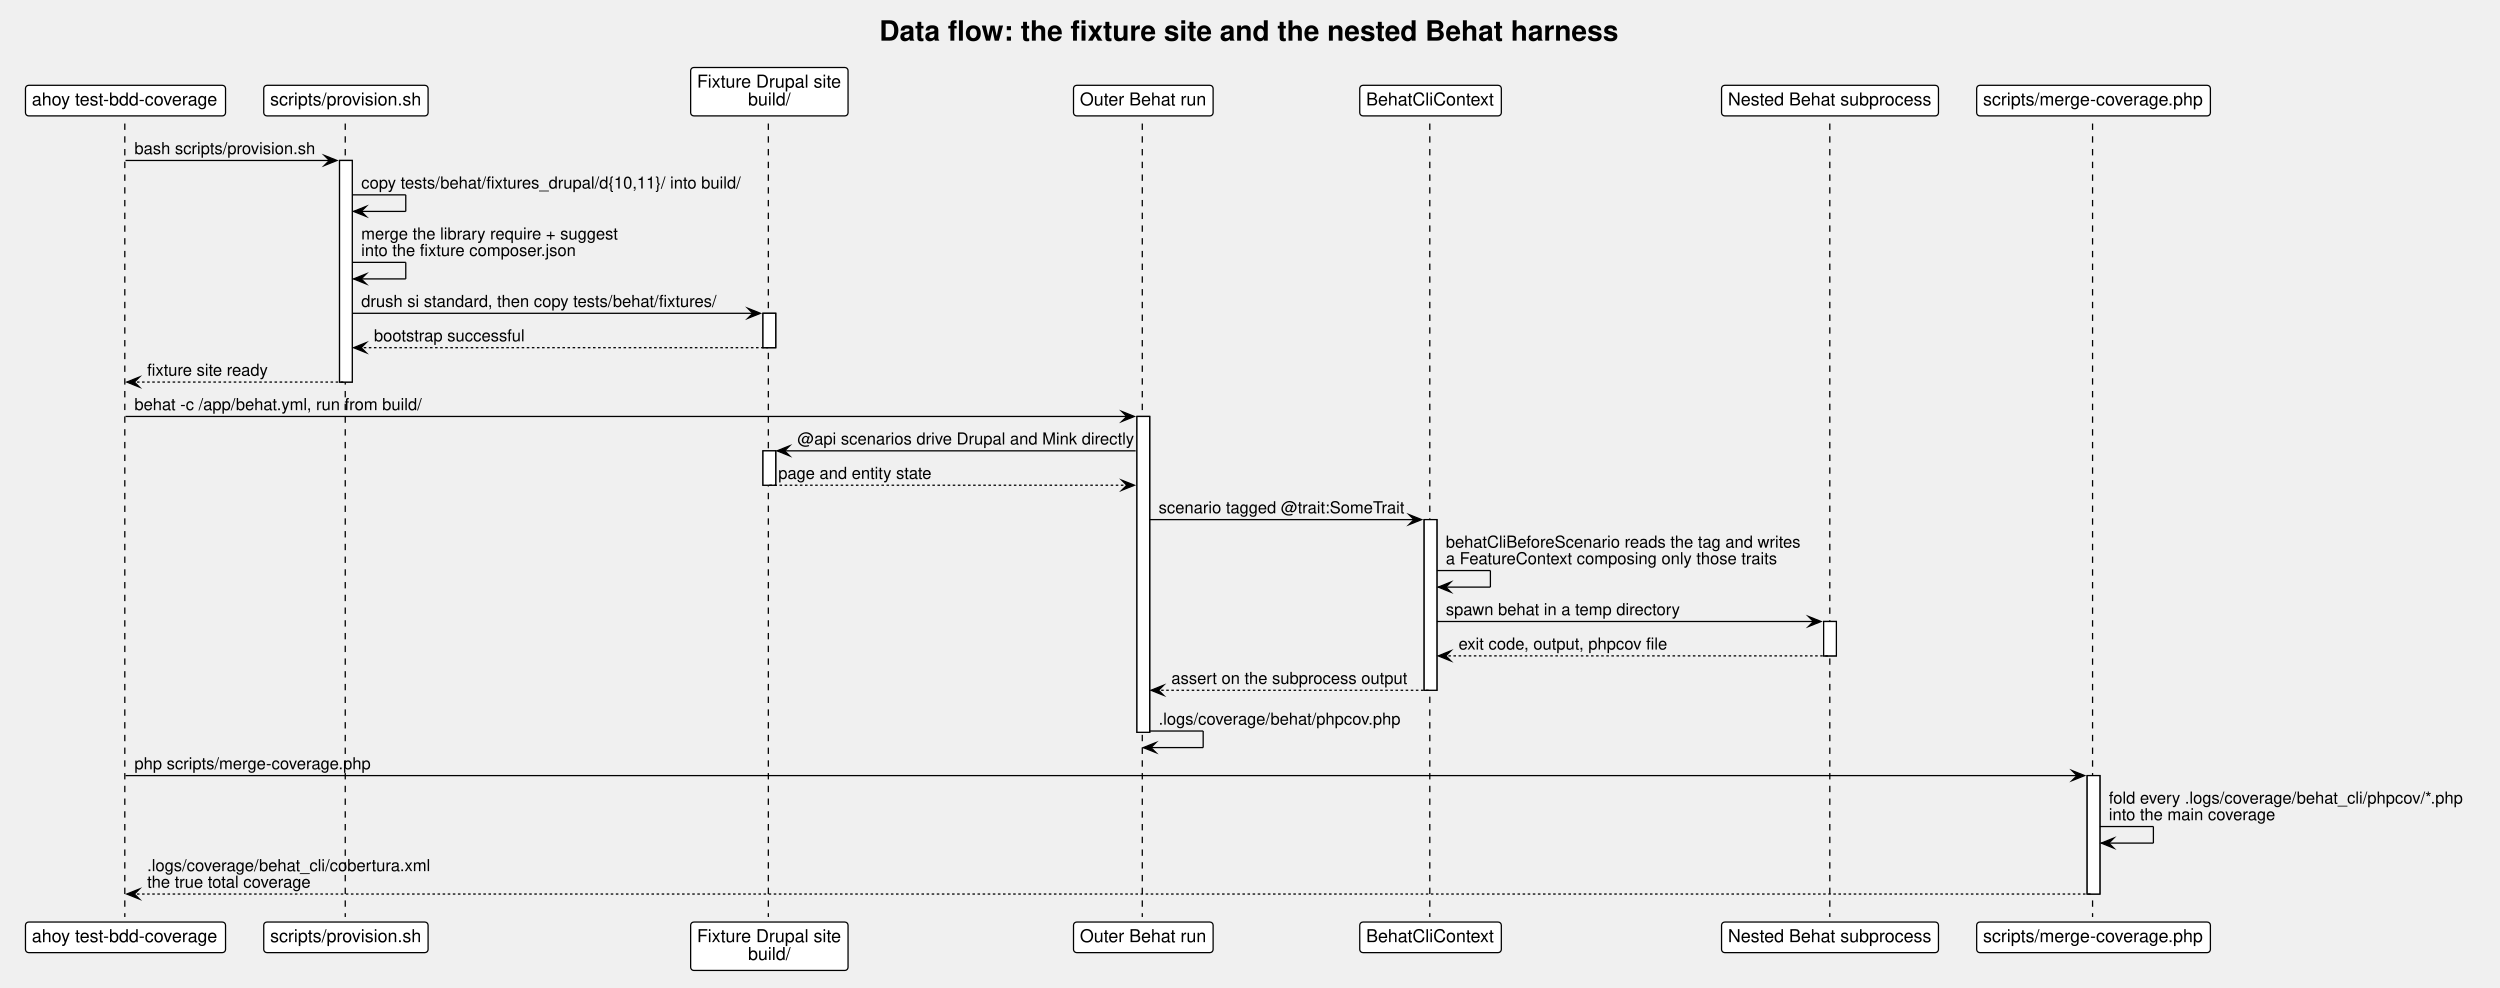
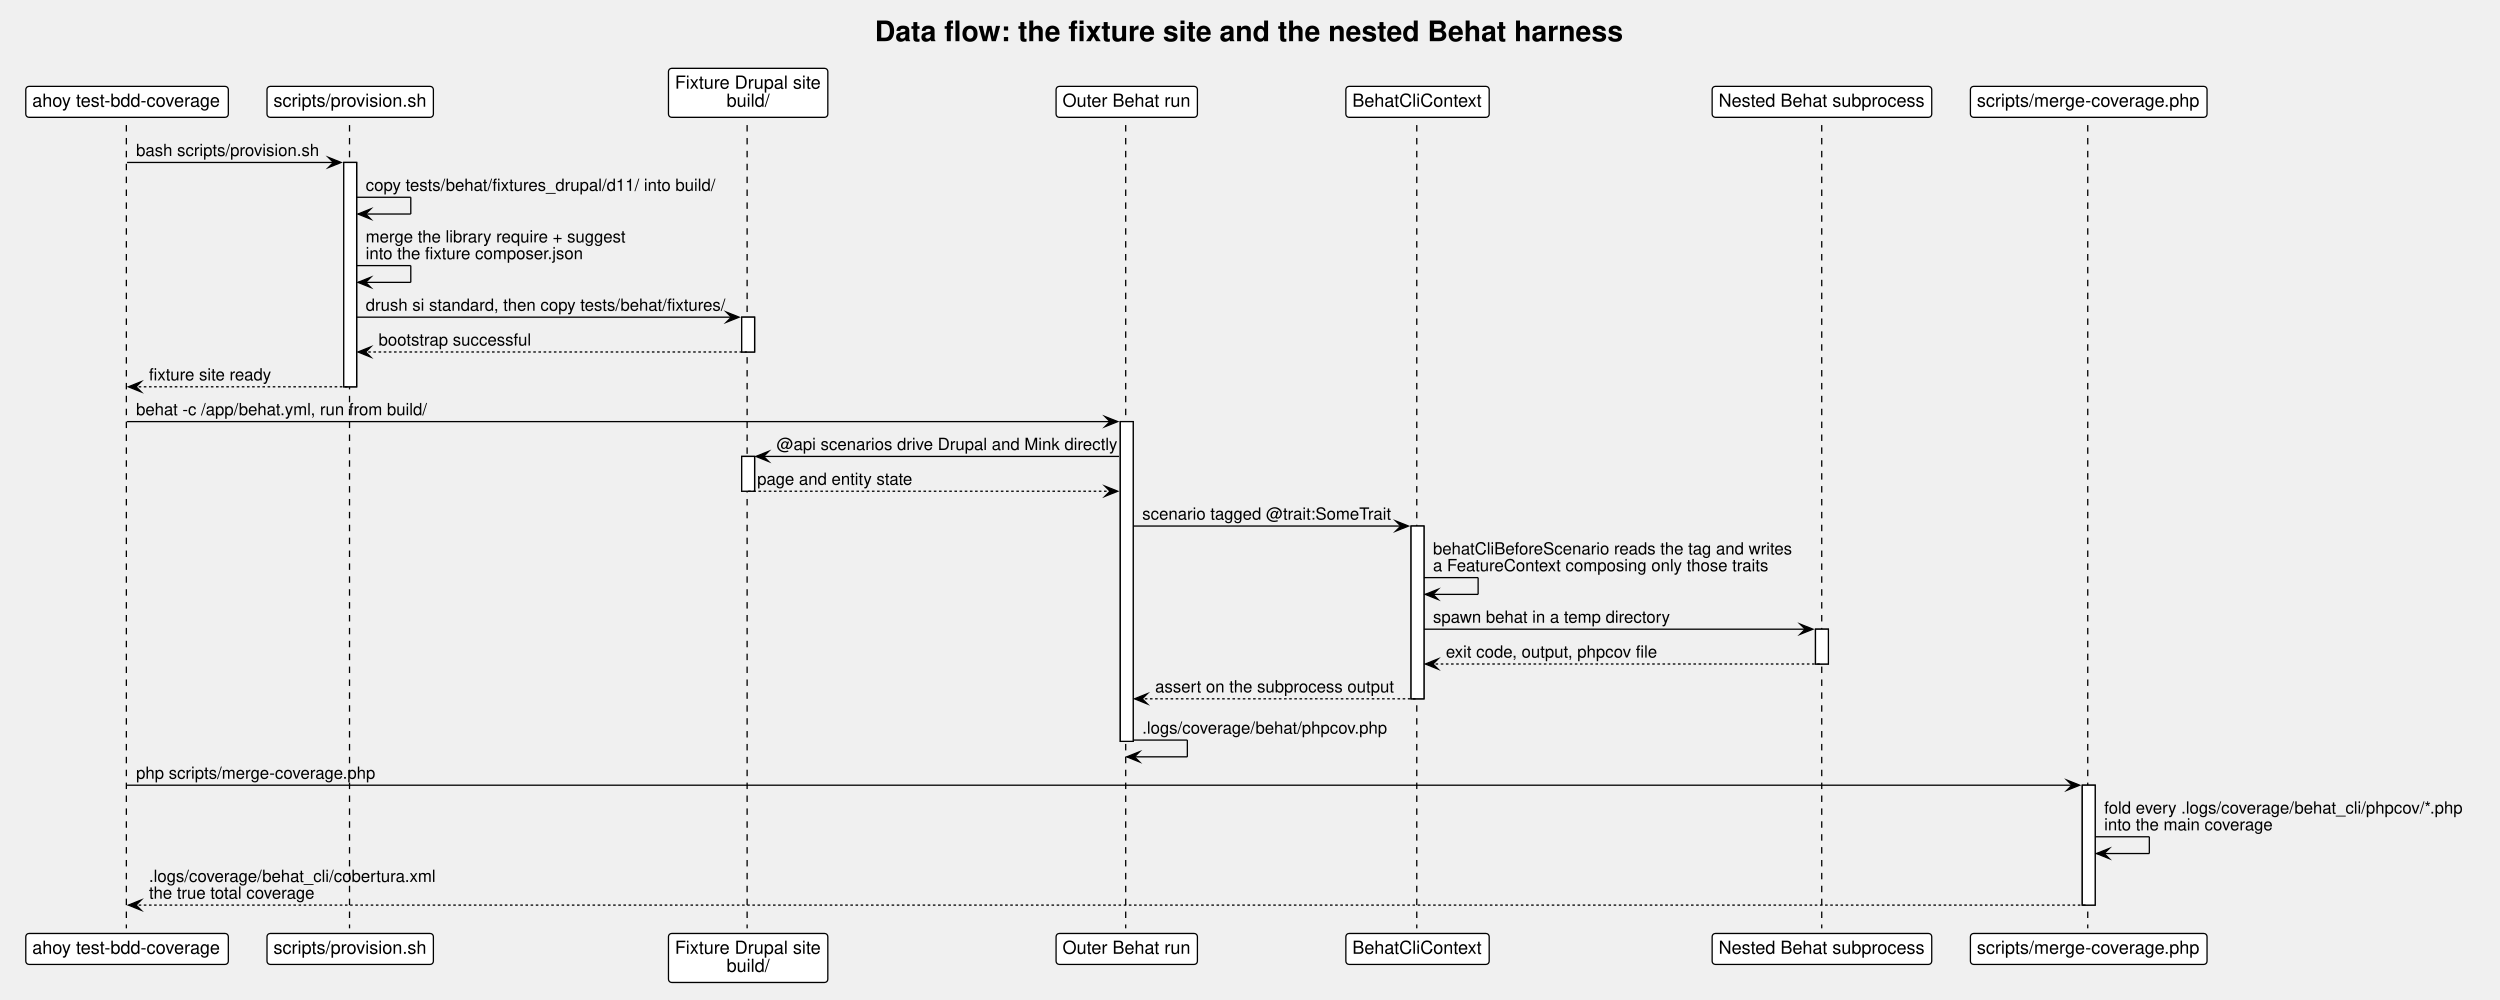
- <svg xmlns="http://www.w3.org/2000/svg" contentStyleType="text/css" data-diagram-type="SEQUENCE" height="775px" preserveAspectRatio="none" style="width:1963px;height:775px;background:#FFFFFF;" version="1.1" viewBox="0 0 1963 775" width="1963px" zoomAndPan="magnify">
+ <svg xmlns="http://www.w3.org/2000/svg" contentStyleType="text/css" data-diagram-type="SEQUENCE" height="775px" preserveAspectRatio="none" style="width:1939px;height:775px;background:#FFFFFF;" version="1.1" viewBox="0 0 1939 775" width="1939px" zoomAndPan="magnify">
  <defs />
  <g>
    <g class="title" data-source-line="10">
-       <text fill="#000000" font-family="Helvetica" font-size="22" font-weight="700" lengthAdjust="spacing" textLength="580.68" x="690.42" y="31.94">Data flow: the fixture site and the nested Behat harness</text>
+       <text fill="#000000" font-family="Helvetica" font-size="22" font-weight="700" lengthAdjust="spacing" textLength="580.68" x="678.506" y="31.94">Data flow: the fixture site and the nested Behat harness</text>
    </g>
    <g>
      <rect fill="#FFFFFF" height="174" style="stroke:#000000;stroke-width:1;" width="10" x="266.609" y="126" />
    </g>
    <g>
-       <rect fill="#FFFFFF" height="27" style="stroke:#000000;stroke-width:1;" width="10" x="599.089" y="246" />
-     </g>
-     <g>
-       <rect fill="#FFFFFF" height="27" style="stroke:#000000;stroke-width:1;" width="10" x="599.089" y="354" />
-     </g>
-     <g>
-       <rect fill="#FFFFFF" height="248" style="stroke:#000000;stroke-width:1;" width="10" x="892.729" y="327" />
-     </g>
-     <g>
-       <rect fill="#FFFFFF" height="134" style="stroke:#000000;stroke-width:1;" width="10" x="1118.257" y="408" />
-     </g>
-     <g>
-       <rect fill="#FFFFFF" height="27" style="stroke:#000000;stroke-width:1;" width="10" x="1431.922" y="488" />
-     </g>
-     <g>
-       <rect fill="#FFFFFF" height="93" style="stroke:#000000;stroke-width:1;" width="10" x="1638.842" y="609" />
+       <rect fill="#FFFFFF" height="27" style="stroke:#000000;stroke-width:1;" width="10" x="575.262" y="246" />
+     </g>
+     <g>
+       <rect fill="#FFFFFF" height="27" style="stroke:#000000;stroke-width:1;" width="10" x="575.262" y="354" />
+     </g>
+     <g>
+       <rect fill="#FFFFFF" height="248" style="stroke:#000000;stroke-width:1;" width="10" x="868.902" y="327" />
+     </g>
+     <g>
+       <rect fill="#FFFFFF" height="134" style="stroke:#000000;stroke-width:1;" width="10" x="1094.43" y="408" />
+     </g>
+     <g>
+       <rect fill="#FFFFFF" height="27" style="stroke:#000000;stroke-width:1;" width="10" x="1408.095" y="488" />
+     </g>
+     <g>
+       <rect fill="#FFFFFF" height="93" style="stroke:#000000;stroke-width:1;" width="10" x="1615.015" y="609" />
    </g>
    <g class="participant-lifeline" data-entity-uid="part1" data-qualified-name="Dev" data-source-line="12" id="part1-lifeline">
      <g>
        <rect fill="#000000" fill-opacity="0" height="623" width="8" x="94.544" y="97" />
        <line style="stroke:#000000;stroke-width:1;stroke-dasharray:5,5;" x1="98" x2="98" y1="97" y2="720" />
      </g>
    </g>
    <g class="participant-lifeline" data-entity-uid="part2" data-qualified-name="Prov" data-source-line="13" id="part2-lifeline">
      <g>
        <rect fill="#000000" fill-opacity="0" height="623" width="8" x="267.609" y="97" />
        <line style="stroke:#000000;stroke-width:1;stroke-dasharray:5,5;" x1="271.089" x2="271.089" y1="97" y2="720" />
      </g>
    </g>
    <g class="participant-lifeline" data-entity-uid="part3" data-qualified-name="Site" data-source-line="14" id="part3-lifeline">
      <g>
-         <rect fill="#000000" fill-opacity="0" height="623" width="8" x="600.089" y="97" />
-         <line style="stroke:#000000;stroke-width:1;stroke-dasharray:5,5;" x1="603.293" x2="603.293" y1="97" y2="720" />
+         <rect fill="#000000" fill-opacity="0" height="623" width="8" x="576.262" y="97" />
+         <line style="stroke:#000000;stroke-width:1;stroke-dasharray:5,5;" x1="579.465" x2="579.465" y1="97" y2="720" />
      </g>
    </g>
    <g class="participant-lifeline" data-entity-uid="part4" data-qualified-name="Behat" data-source-line="15" id="part4-lifeline">
      <g>
-         <rect fill="#000000" fill-opacity="0" height="623" width="8" x="893.729" y="97" />
-         <line style="stroke:#000000;stroke-width:1;stroke-dasharray:5,5;" x1="896.922" x2="896.922" y1="97" y2="720" />
+         <rect fill="#000000" fill-opacity="0" height="623" width="8" x="869.902" y="97" />
+         <line style="stroke:#000000;stroke-width:1;stroke-dasharray:5,5;" x1="873.095" x2="873.095" y1="97" y2="720" />
      </g>
    </g>
    <g class="participant-lifeline" data-entity-uid="part5" data-qualified-name="Cli" data-source-line="16" id="part5-lifeline">
      <g>
-         <rect fill="#000000" fill-opacity="0" height="623" width="8" x="1119.257" y="97" />
-         <line style="stroke:#000000;stroke-width:1;stroke-dasharray:5,5;" x1="1122.674" x2="1122.674" y1="97" y2="720" />
+         <rect fill="#000000" fill-opacity="0" height="623" width="8" x="1095.43" y="97" />
+         <line style="stroke:#000000;stroke-width:1;stroke-dasharray:5,5;" x1="1098.847" x2="1098.847" y1="97" y2="720" />
      </g>
    </g>
    <g class="participant-lifeline" data-entity-uid="part6" data-qualified-name="Sub" data-source-line="17" id="part6-lifeline">
      <g>
-         <rect fill="#000000" fill-opacity="0" height="623" width="8" x="1432.922" y="97" />
-         <line style="stroke:#000000;stroke-width:1;stroke-dasharray:5,5;" x1="1436.764" x2="1436.764" y1="97" y2="720" />
+         <rect fill="#000000" fill-opacity="0" height="623" width="8" x="1409.095" y="97" />
+         <line style="stroke:#000000;stroke-width:1;stroke-dasharray:5,5;" x1="1412.937" x2="1412.937" y1="97" y2="720" />
      </g>
    </g>
    <g class="participant-lifeline" data-entity-uid="part7" data-qualified-name="Merge" data-source-line="18" id="part7-lifeline">
      <g>
-         <rect fill="#000000" fill-opacity="0" height="623" width="8" x="1639.842" y="97" />
-         <line style="stroke:#000000;stroke-width:1;stroke-dasharray:5,5;" x1="1643.08" x2="1643.08" y1="97" y2="720" />
+         <rect fill="#000000" fill-opacity="0" height="623" width="8" x="1616.015" y="97" />
+         <line style="stroke:#000000;stroke-width:1;stroke-dasharray:5,5;" x1="1619.253" x2="1619.253" y1="97" y2="720" />
      </g>
    </g>
    <g class="participant participant-head" data-entity-uid="part1" data-qualified-name="Dev" data-source-line="12" id="part1-head">
      <rect fill="#FFFFFF" height="24" rx="2.5" ry="2.5" style="stroke:#000000;stroke-width:1;" width="157.089" x="20" y="67" />
      <text fill="#000000" font-family="Helvetica" font-size="14" lengthAdjust="spacing" textLength="147.089" x="25" y="82.78">ahoy test-bdd-coverage</text>
    </g>
    <g class="participant participant-tail" data-entity-uid="part1" data-qualified-name="Dev" data-source-line="12" id="part1-tail">
      <rect fill="#FFFFFF" height="24" rx="2.5" ry="2.5" style="stroke:#000000;stroke-width:1;" width="157.089" x="20" y="724" />
      <text fill="#000000" font-family="Helvetica" font-size="14" lengthAdjust="spacing" textLength="147.089" x="25" y="739.78">ahoy test-bdd-coverage</text>
    </g>
    <g class="participant participant-head" data-entity-uid="part2" data-qualified-name="Prov" data-source-line="13" id="part2-head">
      <rect fill="#FFFFFF" height="24" rx="2.5" ry="2.5" style="stroke:#000000;stroke-width:1;" width="129.041" x="207.089" y="67" />
      <text fill="#000000" font-family="Helvetica" font-size="14" lengthAdjust="spacing" textLength="119.041" x="212.089" y="82.78">scripts/provision.sh</text>
    </g>
    <g class="participant participant-tail" data-entity-uid="part2" data-qualified-name="Prov" data-source-line="13" id="part2-tail">
      <rect fill="#FFFFFF" height="24" rx="2.5" ry="2.5" style="stroke:#000000;stroke-width:1;" width="129.041" x="207.089" y="724" />
      <text fill="#000000" font-family="Helvetica" font-size="14" lengthAdjust="spacing" textLength="119.041" x="212.089" y="739.78">scripts/provision.sh</text>
    </g>
    <g class="participant participant-head" data-entity-uid="part3" data-qualified-name="Site" data-source-line="14" id="part3-head">
-       <rect fill="#FFFFFF" height="38" rx="2.5" ry="2.5" style="stroke:#000000;stroke-width:1;" width="123.593" x="542.293" y="53" />
-       <text fill="#000000" font-family="Helvetica" font-size="14" lengthAdjust="spacing" textLength="113.593" x="547.293" y="68.78">Fixture Drupal site</text>
-       <text fill="#000000" font-family="Helvetica" font-size="14" lengthAdjust="spacing" textLength="33.469" x="587.355" y="82.78">build/</text>
+       <rect fill="#FFFFFF" height="38" rx="2.5" ry="2.5" style="stroke:#000000;stroke-width:1;" width="123.593" x="518.465" y="53" />
+       <text fill="#000000" font-family="Helvetica" font-size="14" lengthAdjust="spacing" textLength="113.593" x="523.465" y="68.78">Fixture Drupal site</text>
+       <text fill="#000000" font-family="Helvetica" font-size="14" lengthAdjust="spacing" textLength="33.469" x="563.527" y="82.78">build/</text>
    </g>
    <g class="participant participant-tail" data-entity-uid="part3" data-qualified-name="Site" data-source-line="14" id="part3-tail">
-       <rect fill="#FFFFFF" height="38" rx="2.5" ry="2.5" style="stroke:#000000;stroke-width:1;" width="123.593" x="542.293" y="724" />
-       <text fill="#000000" font-family="Helvetica" font-size="14" lengthAdjust="spacing" textLength="113.593" x="547.293" y="739.78">Fixture Drupal site</text>
-       <text fill="#000000" font-family="Helvetica" font-size="14" lengthAdjust="spacing" textLength="33.469" x="587.355" y="753.78">build/</text>
+       <rect fill="#FFFFFF" height="38" rx="2.5" ry="2.5" style="stroke:#000000;stroke-width:1;" width="123.593" x="518.465" y="724" />
+       <text fill="#000000" font-family="Helvetica" font-size="14" lengthAdjust="spacing" textLength="113.593" x="523.465" y="739.78">Fixture Drupal site</text>
+       <text fill="#000000" font-family="Helvetica" font-size="14" lengthAdjust="spacing" textLength="33.469" x="563.527" y="753.78">build/</text>
    </g>
    <g class="participant participant-head" data-entity-uid="part4" data-qualified-name="Behat" data-source-line="15" id="part4-head">
-       <rect fill="#FFFFFF" height="24" rx="2.5" ry="2.5" style="stroke:#000000;stroke-width:1;" width="109.613" x="842.922" y="67" />
-       <text fill="#000000" font-family="Helvetica" font-size="14" lengthAdjust="spacing" textLength="99.613" x="847.922" y="82.78">Outer Behat run</text>
+       <rect fill="#FFFFFF" height="24" rx="2.5" ry="2.5" style="stroke:#000000;stroke-width:1;" width="109.613" x="819.095" y="67" />
+       <text fill="#000000" font-family="Helvetica" font-size="14" lengthAdjust="spacing" textLength="99.613" x="824.095" y="82.78">Outer Behat run</text>
    </g>
    <g class="participant participant-tail" data-entity-uid="part4" data-qualified-name="Behat" data-source-line="15" id="part4-tail">
-       <rect fill="#FFFFFF" height="24" rx="2.5" ry="2.5" style="stroke:#000000;stroke-width:1;" width="109.613" x="842.922" y="724" />
-       <text fill="#000000" font-family="Helvetica" font-size="14" lengthAdjust="spacing" textLength="99.613" x="847.922" y="739.78">Outer Behat run</text>
+       <rect fill="#FFFFFF" height="24" rx="2.5" ry="2.5" style="stroke:#000000;stroke-width:1;" width="109.613" x="819.095" y="724" />
+       <text fill="#000000" font-family="Helvetica" font-size="14" lengthAdjust="spacing" textLength="99.613" x="824.095" y="739.78">Outer Behat run</text>
    </g>
    <g class="participant participant-head" data-entity-uid="part5" data-qualified-name="Cli" data-source-line="16" id="part5-head">
-       <rect fill="#FFFFFF" height="24" rx="2.5" ry="2.5" style="stroke:#000000;stroke-width:1;" width="111.165" x="1067.674" y="67" />
-       <text fill="#000000" font-family="Helvetica" font-size="14" lengthAdjust="spacing" textLength="101.165" x="1072.674" y="82.78">BehatCliContext</text>
+       <rect fill="#FFFFFF" height="24" rx="2.5" ry="2.5" style="stroke:#000000;stroke-width:1;" width="111.165" x="1043.847" y="67" />
+       <text fill="#000000" font-family="Helvetica" font-size="14" lengthAdjust="spacing" textLength="101.165" x="1048.847" y="82.78">BehatCliContext</text>
    </g>
    <g class="participant participant-tail" data-entity-uid="part5" data-qualified-name="Cli" data-source-line="16" id="part5-tail">
-       <rect fill="#FFFFFF" height="24" rx="2.5" ry="2.5" style="stroke:#000000;stroke-width:1;" width="111.165" x="1067.674" y="724" />
-       <text fill="#000000" font-family="Helvetica" font-size="14" lengthAdjust="spacing" textLength="101.165" x="1072.674" y="739.78">BehatCliContext</text>
+       <rect fill="#FFFFFF" height="24" rx="2.5" ry="2.5" style="stroke:#000000;stroke-width:1;" width="111.165" x="1043.847" y="724" />
+       <text fill="#000000" font-family="Helvetica" font-size="14" lengthAdjust="spacing" textLength="101.165" x="1048.847" y="739.78">BehatCliContext</text>
    </g>
    <g class="participant participant-head" data-entity-uid="part6" data-qualified-name="Sub" data-source-line="17" id="part6-head">
-       <rect fill="#FFFFFF" height="24" rx="2.5" ry="2.5" style="stroke:#000000;stroke-width:1;" width="170.316" x="1351.764" y="67" />
-       <text fill="#000000" font-family="Helvetica" font-size="14" lengthAdjust="spacing" textLength="160.316" x="1356.764" y="82.78">Nested Behat subprocess</text>
+       <rect fill="#FFFFFF" height="24" rx="2.5" ry="2.5" style="stroke:#000000;stroke-width:1;" width="170.316" x="1327.937" y="67" />
+       <text fill="#000000" font-family="Helvetica" font-size="14" lengthAdjust="spacing" textLength="160.316" x="1332.937" y="82.78">Nested Behat subprocess</text>
    </g>
    <g class="participant participant-tail" data-entity-uid="part6" data-qualified-name="Sub" data-source-line="17" id="part6-tail">
-       <rect fill="#FFFFFF" height="24" rx="2.5" ry="2.5" style="stroke:#000000;stroke-width:1;" width="170.316" x="1351.764" y="724" />
-       <text fill="#000000" font-family="Helvetica" font-size="14" lengthAdjust="spacing" textLength="160.316" x="1356.764" y="739.78">Nested Behat subprocess</text>
+       <rect fill="#FFFFFF" height="24" rx="2.5" ry="2.5" style="stroke:#000000;stroke-width:1;" width="170.316" x="1327.937" y="724" />
+       <text fill="#000000" font-family="Helvetica" font-size="14" lengthAdjust="spacing" textLength="160.316" x="1332.937" y="739.78">Nested Behat subprocess</text>
    </g>
    <g class="participant participant-head" data-entity-uid="part7" data-qualified-name="Merge" data-source-line="18" id="part7-head">
-       <rect fill="#FFFFFF" height="24" rx="2.5" ry="2.5" style="stroke:#000000;stroke-width:1;" width="183.523" x="1552.08" y="67" />
-       <text fill="#000000" font-family="Helvetica" font-size="14" lengthAdjust="spacing" textLength="173.523" x="1557.08" y="82.78">scripts/merge-coverage.php</text>
+       <rect fill="#FFFFFF" height="24" rx="2.5" ry="2.5" style="stroke:#000000;stroke-width:1;" width="183.523" x="1528.253" y="67" />
+       <text fill="#000000" font-family="Helvetica" font-size="14" lengthAdjust="spacing" textLength="173.523" x="1533.253" y="82.78">scripts/merge-coverage.php</text>
    </g>
    <g class="participant participant-tail" data-entity-uid="part7" data-qualified-name="Merge" data-source-line="18" id="part7-tail">
-       <rect fill="#FFFFFF" height="24" rx="2.5" ry="2.5" style="stroke:#000000;stroke-width:1;" width="183.523" x="1552.08" y="724" />
-       <text fill="#000000" font-family="Helvetica" font-size="14" lengthAdjust="spacing" textLength="173.523" x="1557.08" y="739.78">scripts/merge-coverage.php</text>
+       <rect fill="#FFFFFF" height="24" rx="2.5" ry="2.5" style="stroke:#000000;stroke-width:1;" width="183.523" x="1528.253" y="724" />
+       <text fill="#000000" font-family="Helvetica" font-size="14" lengthAdjust="spacing" textLength="173.523" x="1533.253" y="739.78">scripts/merge-coverage.php</text>
    </g>
    <g>
      <rect fill="#FFFFFF" height="174" style="stroke:#000000;stroke-width:1;" width="10" x="266.609" y="126" />
    </g>
    <g>
-       <rect fill="#FFFFFF" height="27" style="stroke:#000000;stroke-width:1;" width="10" x="599.089" y="246" />
-     </g>
-     <g>
-       <rect fill="#FFFFFF" height="27" style="stroke:#000000;stroke-width:1;" width="10" x="599.089" y="354" />
-     </g>
-     <g>
-       <rect fill="#FFFFFF" height="248" style="stroke:#000000;stroke-width:1;" width="10" x="892.729" y="327" />
-     </g>
-     <g>
-       <rect fill="#FFFFFF" height="134" style="stroke:#000000;stroke-width:1;" width="10" x="1118.257" y="408" />
-     </g>
-     <g>
-       <rect fill="#FFFFFF" height="27" style="stroke:#000000;stroke-width:1;" width="10" x="1431.922" y="488" />
-     </g>
-     <g>
-       <rect fill="#FFFFFF" height="93" style="stroke:#000000;stroke-width:1;" width="10" x="1638.842" y="609" />
+       <rect fill="#FFFFFF" height="27" style="stroke:#000000;stroke-width:1;" width="10" x="575.262" y="246" />
+     </g>
+     <g>
+       <rect fill="#FFFFFF" height="27" style="stroke:#000000;stroke-width:1;" width="10" x="575.262" y="354" />
+     </g>
+     <g>
+       <rect fill="#FFFFFF" height="248" style="stroke:#000000;stroke-width:1;" width="10" x="868.902" y="327" />
+     </g>
+     <g>
+       <rect fill="#FFFFFF" height="134" style="stroke:#000000;stroke-width:1;" width="10" x="1094.43" y="408" />
+     </g>
+     <g>
+       <rect fill="#FFFFFF" height="27" style="stroke:#000000;stroke-width:1;" width="10" x="1408.095" y="488" />
+     </g>
+     <g>
+       <rect fill="#FFFFFF" height="93" style="stroke:#000000;stroke-width:1;" width="10" x="1615.015" y="609" />
    </g>
    <g class="message" data-entity-1="part1" data-entity-2="part2" data-source-line="20" id="msg1">
      <polygon fill="#000000" points="254.609,122,264.609,126,254.609,130,258.609,126" style="stroke:#000000;stroke-width:1;stroke-linejoin:miter;stroke-miterlimit:10;" />
      <line style="stroke:#000000;stroke-width:1;" x1="98.544" x2="260.609" y1="126" y2="126" />
      <text fill="#000000" font-family="Helvetica" font-size="13" lengthAdjust="spacing" textLength="142.34" x="105.544" y="121.01">bash scripts/provision.sh</text>
    </g>
    <g class="message" data-entity-1="part2" data-entity-2="part2" data-source-line="22" id="msg2">
      <line style="stroke:#000000;stroke-width:1;" x1="276.609" x2="318.609" y1="153" y2="153" />
      <line style="stroke:#000000;stroke-width:1;" x1="318.609" x2="318.609" y1="153" y2="166" />
      <line style="stroke:#000000;stroke-width:1;" x1="277.609" x2="318.609" y1="166" y2="166" />
      <polygon fill="#000000" points="287.609,162,277.609,166,287.609,170,283.609,166" style="stroke:#000000;stroke-width:1;stroke-linejoin:miter;stroke-miterlimit:10;" />
-       <text fill="#000000" font-family="Helvetica" font-size="13" lengthAdjust="spacing" textLength="298.479" x="283.609" y="148.01">copy tests/behat/fixtures_drupal/d{10,11}/ into build/</text>
+       <text fill="#000000" font-family="Helvetica" font-size="13" lengthAdjust="spacing" textLength="271.724" x="283.609" y="148.01">copy tests/behat/fixtures_drupal/d11/ into build/</text>
    </g>
    <g class="message" data-entity-1="part2" data-entity-2="part2" data-source-line="23" id="msg3">
      <line style="stroke:#000000;stroke-width:1;" x1="276.609" x2="318.609" y1="206" y2="206" />
      <line style="stroke:#000000;stroke-width:1;" x1="318.609" x2="318.609" y1="206" y2="219" />
      <line style="stroke:#000000;stroke-width:1;" x1="277.609" x2="318.609" y1="219" y2="219" />
      <polygon fill="#000000" points="287.609,215,277.609,219,287.609,223,283.609,219" style="stroke:#000000;stroke-width:1;stroke-linejoin:miter;stroke-miterlimit:10;" />
      <text fill="#000000" font-family="Helvetica" font-size="13" lengthAdjust="spacing" textLength="201.963" x="283.609" y="188.01">merge the library require + suggest</text>
      <text fill="#000000" font-family="Helvetica" font-size="13" lengthAdjust="spacing" textLength="169.806" x="283.609" y="201.01">into the fixture composer.json</text>
    </g>
    <g class="message" data-entity-1="part2" data-entity-2="part3" data-source-line="24" id="msg4">
-       <polygon fill="#000000" points="587.089,242,597.089,246,587.089,250,591.089,246" style="stroke:#000000;stroke-width:1;stroke-linejoin:miter;stroke-miterlimit:10;" />
-       <line style="stroke:#000000;stroke-width:1;" x1="276.609" x2="593.089" y1="246" y2="246" />
+       <polygon fill="#000000" points="563.262,242,573.262,246,563.262,250,567.262,246" style="stroke:#000000;stroke-width:1;stroke-linejoin:miter;stroke-miterlimit:10;" />
+       <line style="stroke:#000000;stroke-width:1;" x1="276.609" x2="569.262" y1="246" y2="246" />
      <text fill="#000000" font-family="Helvetica" font-size="13" lengthAdjust="spacing" textLength="279.652" x="283.609" y="241.01">drush si standard, then copy tests/behat/fixtures/</text>
    </g>
    <g class="message" data-entity-1="part3" data-entity-2="part2" data-source-line="26" id="msg5">
      <polygon fill="#000000" points="287.609,269,277.609,273,287.609,277,283.609,273" style="stroke:#000000;stroke-width:1;stroke-linejoin:miter;stroke-miterlimit:10;" />
-       <line style="stroke:#000000;stroke-width:1;stroke-dasharray:2,2;" x1="281.609" x2="603.089" y1="273" y2="273" />
+       <line style="stroke:#000000;stroke-width:1;stroke-dasharray:2,2;" x1="281.609" x2="579.262" y1="273" y2="273" />
      <text fill="#000000" font-family="Helvetica" font-size="13" lengthAdjust="spacing" textLength="118.504" x="293.609" y="268.01">bootstrap successful</text>
    </g>
    <g class="message" data-entity-1="part2" data-entity-2="part1" data-source-line="28" id="msg6">
      <polygon fill="#000000" points="109.544,296,99.544,300,109.544,304,105.544,300" style="stroke:#000000;stroke-width:1;stroke-linejoin:miter;stroke-miterlimit:10;" />
      <line style="stroke:#000000;stroke-width:1;stroke-dasharray:2,2;" x1="103.544" x2="270.609" y1="300" y2="300" />
      <text fill="#000000" font-family="Helvetica" font-size="13" lengthAdjust="spacing" textLength="95.374" x="115.544" y="295.01">fixture site ready</text>
    </g>
    <g class="message" data-entity-1="part1" data-entity-2="part4" data-source-line="31" id="msg7">
-       <polygon fill="#000000" points="880.729,323,890.729,327,880.729,331,884.729,327" style="stroke:#000000;stroke-width:1;stroke-linejoin:miter;stroke-miterlimit:10;" />
-       <line style="stroke:#000000;stroke-width:1;" x1="98.544" x2="886.729" y1="327" y2="327" />
+       <polygon fill="#000000" points="856.902,323,866.902,327,856.902,331,860.902,327" style="stroke:#000000;stroke-width:1;stroke-linejoin:miter;stroke-miterlimit:10;" />
+       <line style="stroke:#000000;stroke-width:1;" x1="98.544" x2="862.902" y1="327" y2="327" />
      <text fill="#000000" font-family="Helvetica" font-size="13" lengthAdjust="spacing" textLength="226.173" x="105.544" y="322.01">behat -c /app/behat.yml, run from build/</text>
    </g>
    <g class="message" data-entity-1="part4" data-entity-2="part3" data-source-line="34" id="msg8">
-       <polygon fill="#000000" points="620.089,350,610.089,354,620.089,358,616.089,354" style="stroke:#000000;stroke-width:1;stroke-linejoin:miter;stroke-miterlimit:10;" />
-       <line style="stroke:#000000;stroke-width:1;" x1="614.089" x2="891.729" y1="354" y2="354" />
-       <text fill="#000000" font-family="Helvetica" font-size="13" lengthAdjust="spacing" textLength="264.64" x="626.089" y="349.01">@api scenarios drive Drupal and Mink directly</text>
+       <polygon fill="#000000" points="596.262,350,586.262,354,596.262,358,592.262,354" style="stroke:#000000;stroke-width:1;stroke-linejoin:miter;stroke-miterlimit:10;" />
+       <line style="stroke:#000000;stroke-width:1;" x1="590.262" x2="867.902" y1="354" y2="354" />
+       <text fill="#000000" font-family="Helvetica" font-size="13" lengthAdjust="spacing" textLength="264.64" x="602.262" y="349.01">@api scenarios drive Drupal and Mink directly</text>
    </g>
    <g class="message" data-entity-1="part3" data-entity-2="part4" data-source-line="36" id="msg9">
-       <polygon fill="#000000" points="880.729,377,890.729,381,880.729,385,884.729,381" style="stroke:#000000;stroke-width:1;stroke-linejoin:miter;stroke-miterlimit:10;" />
-       <line style="stroke:#000000;stroke-width:1;stroke-dasharray:2,2;" x1="604.089" x2="886.729" y1="381" y2="381" />
-       <text fill="#000000" font-family="Helvetica" font-size="13" lengthAdjust="spacing" textLength="120.701" x="611.089" y="376.01">page and entity state</text>
+       <polygon fill="#000000" points="856.902,377,866.902,381,856.902,385,860.902,381" style="stroke:#000000;stroke-width:1;stroke-linejoin:miter;stroke-miterlimit:10;" />
+       <line style="stroke:#000000;stroke-width:1;stroke-dasharray:2,2;" x1="580.262" x2="862.902" y1="381" y2="381" />
+       <text fill="#000000" font-family="Helvetica" font-size="13" lengthAdjust="spacing" textLength="120.701" x="587.262" y="376.01">page and entity state</text>
    </g>
    <g class="message" data-entity-1="part4" data-entity-2="part5" data-source-line="39" id="msg10">
-       <polygon fill="#000000" points="1106.257,404,1116.257,408,1106.257,412,1110.257,408" style="stroke:#000000;stroke-width:1;stroke-linejoin:miter;stroke-miterlimit:10;" />
-       <line style="stroke:#000000;stroke-width:1;" x1="902.729" x2="1112.257" y1="408" y2="408" />
-       <text fill="#000000" font-family="Helvetica" font-size="13" lengthAdjust="spacing" textLength="194.562" x="909.729" y="403.01">scenario tagged @trait:SomeTrait</text>
+       <polygon fill="#000000" points="1082.43,404,1092.43,408,1082.43,412,1086.43,408" style="stroke:#000000;stroke-width:1;stroke-linejoin:miter;stroke-miterlimit:10;" />
+       <line style="stroke:#000000;stroke-width:1;" x1="878.902" x2="1088.43" y1="408" y2="408" />
+       <text fill="#000000" font-family="Helvetica" font-size="13" lengthAdjust="spacing" textLength="194.562" x="885.902" y="403.01">scenario tagged @trait:SomeTrait</text>
    </g>
    <g class="message" data-entity-1="part5" data-entity-2="part5" data-source-line="41" id="msg11">
-       <line style="stroke:#000000;stroke-width:1;" x1="1128.257" x2="1170.257" y1="448" y2="448" />
-       <line style="stroke:#000000;stroke-width:1;" x1="1170.257" x2="1170.257" y1="448" y2="461" />
-       <line style="stroke:#000000;stroke-width:1;" x1="1129.257" x2="1170.257" y1="461" y2="461" />
-       <polygon fill="#000000" points="1139.257,457,1129.257,461,1139.257,465,1135.257,461" style="stroke:#000000;stroke-width:1;stroke-linejoin:miter;stroke-miterlimit:10;" />
-       <text fill="#000000" font-family="Helvetica" font-size="13" lengthAdjust="spacing" textLength="279.665" x="1135.257" y="430.01">behatCliBeforeScenario reads the tag and writes</text>
-       <text fill="#000000" font-family="Helvetica" font-size="13" lengthAdjust="spacing" textLength="261.581" x="1135.257" y="443.01">a FeatureContext composing only those traits</text>
+       <line style="stroke:#000000;stroke-width:1;" x1="1104.43" x2="1146.43" y1="448" y2="448" />
+       <line style="stroke:#000000;stroke-width:1;" x1="1146.43" x2="1146.43" y1="448" y2="461" />
+       <line style="stroke:#000000;stroke-width:1;" x1="1105.43" x2="1146.43" y1="461" y2="461" />
+       <polygon fill="#000000" points="1115.43,457,1105.43,461,1115.43,465,1111.43,461" style="stroke:#000000;stroke-width:1;stroke-linejoin:miter;stroke-miterlimit:10;" />
+       <text fill="#000000" font-family="Helvetica" font-size="13" lengthAdjust="spacing" textLength="279.665" x="1111.43" y="430.01">behatCliBeforeScenario reads the tag and writes</text>
+       <text fill="#000000" font-family="Helvetica" font-size="13" lengthAdjust="spacing" textLength="261.581" x="1111.43" y="443.01">a FeatureContext composing only those traits</text>
    </g>
    <g class="message" data-entity-1="part5" data-entity-2="part6" data-source-line="42" id="msg12">
-       <polygon fill="#000000" points="1419.922,484,1429.922,488,1419.922,492,1423.922,488" style="stroke:#000000;stroke-width:1;stroke-linejoin:miter;stroke-miterlimit:10;" />
-       <line style="stroke:#000000;stroke-width:1;" x1="1128.257" x2="1425.922" y1="488" y2="488" />
-       <text fill="#000000" font-family="Helvetica" font-size="13" lengthAdjust="spacing" textLength="184.266" x="1135.257" y="483.01">spawn behat in a temp directory</text>
+       <polygon fill="#000000" points="1396.095,484,1406.095,488,1396.095,492,1400.095,488" style="stroke:#000000;stroke-width:1;stroke-linejoin:miter;stroke-miterlimit:10;" />
+       <line style="stroke:#000000;stroke-width:1;" x1="1104.43" x2="1402.095" y1="488" y2="488" />
+       <text fill="#000000" font-family="Helvetica" font-size="13" lengthAdjust="spacing" textLength="184.266" x="1111.43" y="483.01">spawn behat in a temp directory</text>
    </g>
    <g class="message" data-entity-1="part6" data-entity-2="part5" data-source-line="44" id="msg13">
-       <polygon fill="#000000" points="1139.257,511,1129.257,515,1139.257,519,1135.257,515" style="stroke:#000000;stroke-width:1;stroke-linejoin:miter;stroke-miterlimit:10;" />
-       <line style="stroke:#000000;stroke-width:1;stroke-dasharray:2,2;" x1="1133.257" x2="1435.922" y1="515" y2="515" />
-       <text fill="#000000" font-family="Helvetica" font-size="13" lengthAdjust="spacing" textLength="164.773" x="1145.257" y="510.01">exit code, output, phpcov file</text>
+       <polygon fill="#000000" points="1115.43,511,1105.43,515,1115.43,519,1111.43,515" style="stroke:#000000;stroke-width:1;stroke-linejoin:miter;stroke-miterlimit:10;" />
+       <line style="stroke:#000000;stroke-width:1;stroke-dasharray:2,2;" x1="1109.43" x2="1412.095" y1="515" y2="515" />
+       <text fill="#000000" font-family="Helvetica" font-size="13" lengthAdjust="spacing" textLength="164.773" x="1121.43" y="510.01">exit code, output, phpcov file</text>
    </g>
    <g class="message" data-entity-1="part5" data-entity-2="part4" data-source-line="46" id="msg14">
-       <polygon fill="#000000" points="913.729,538,903.729,542,913.729,546,909.729,542" style="stroke:#000000;stroke-width:1;stroke-linejoin:miter;stroke-miterlimit:10;" />
-       <line style="stroke:#000000;stroke-width:1;stroke-dasharray:2,2;" x1="907.729" x2="1122.257" y1="542" y2="542" />
-       <text fill="#000000" font-family="Helvetica" font-size="13" lengthAdjust="spacing" textLength="185.002" x="919.729" y="537.01">assert on the subprocess output</text>
+       <polygon fill="#000000" points="889.902,538,879.902,542,889.902,546,885.902,542" style="stroke:#000000;stroke-width:1;stroke-linejoin:miter;stroke-miterlimit:10;" />
+       <line style="stroke:#000000;stroke-width:1;stroke-dasharray:2,2;" x1="883.902" x2="1098.43" y1="542" y2="542" />
+       <text fill="#000000" font-family="Helvetica" font-size="13" lengthAdjust="spacing" textLength="185.002" x="895.902" y="537.01">assert on the subprocess output</text>
    </g>
    <g class="message" data-entity-1="part4" data-entity-2="part4" data-source-line="49" id="msg15">
-       <line style="stroke:#000000;stroke-width:1;" x1="902.729" x2="944.729" y1="574" y2="574" />
-       <line style="stroke:#000000;stroke-width:1;" x1="944.729" x2="944.729" y1="574" y2="587" />
-       <line style="stroke:#000000;stroke-width:1;" x1="897.729" x2="944.729" y1="587" y2="587" />
-       <polygon fill="#000000" points="907.729,583,897.729,587,907.729,591,903.729,587" style="stroke:#000000;stroke-width:1;stroke-linejoin:miter;stroke-miterlimit:10;" />
-       <text fill="#000000" font-family="Helvetica" font-size="13" lengthAdjust="spacing" textLength="191.528" x="909.729" y="569.01">.logs/coverage/behat/phpcov.php</text>
+       <line style="stroke:#000000;stroke-width:1;" x1="878.902" x2="920.902" y1="574" y2="574" />
+       <line style="stroke:#000000;stroke-width:1;" x1="920.902" x2="920.902" y1="574" y2="587" />
+       <line style="stroke:#000000;stroke-width:1;" x1="873.902" x2="920.902" y1="587" y2="587" />
+       <polygon fill="#000000" points="883.902,583,873.902,587,883.902,591,879.902,587" style="stroke:#000000;stroke-width:1;stroke-linejoin:miter;stroke-miterlimit:10;" />
+       <text fill="#000000" font-family="Helvetica" font-size="13" lengthAdjust="spacing" textLength="191.528" x="885.902" y="569.01">.logs/coverage/behat/phpcov.php</text>
    </g>
    <g class="message" data-entity-1="part1" data-entity-2="part7" data-source-line="52" id="msg16">
-       <polygon fill="#000000" points="1626.842,605,1636.842,609,1626.842,613,1630.842,609" style="stroke:#000000;stroke-width:1;stroke-linejoin:miter;stroke-miterlimit:10;" />
-       <line style="stroke:#000000;stroke-width:1;" x1="98.544" x2="1632.842" y1="609" y2="609" />
+       <polygon fill="#000000" points="1603.015,605,1613.015,609,1603.015,613,1607.015,609" style="stroke:#000000;stroke-width:1;stroke-linejoin:miter;stroke-miterlimit:10;" />
+       <line style="stroke:#000000;stroke-width:1;" x1="98.544" x2="1609.015" y1="609" y2="609" />
      <text fill="#000000" font-family="Helvetica" font-size="13" lengthAdjust="spacing" textLength="186.431" x="105.544" y="604.01">php scripts/merge-coverage.php</text>
    </g>
    <g class="message" data-entity-1="part7" data-entity-2="part7" data-source-line="54" id="msg17">
-       <line style="stroke:#000000;stroke-width:1;" x1="1648.842" x2="1690.842" y1="649" y2="649" />
-       <line style="stroke:#000000;stroke-width:1;" x1="1690.842" x2="1690.842" y1="649" y2="662" />
-       <line style="stroke:#000000;stroke-width:1;" x1="1649.842" x2="1690.842" y1="662" y2="662" />
-       <polygon fill="#000000" points="1659.842,658,1649.842,662,1659.842,666,1655.842,662" style="stroke:#000000;stroke-width:1;stroke-linejoin:miter;stroke-miterlimit:10;" />
-       <text fill="#000000" font-family="Helvetica" font-size="13" lengthAdjust="spacing" textLength="279.678" x="1655.842" y="631.01">fold every .logs/coverage/behat_cli/phpcov/*.php</text>
-       <text fill="#000000" font-family="Helvetica" font-size="13" lengthAdjust="spacing" textLength="131.523" x="1655.842" y="644.01">into the main coverage</text>
+       <line style="stroke:#000000;stroke-width:1;" x1="1625.015" x2="1667.015" y1="649" y2="649" />
+       <line style="stroke:#000000;stroke-width:1;" x1="1667.015" x2="1667.015" y1="649" y2="662" />
+       <line style="stroke:#000000;stroke-width:1;" x1="1626.015" x2="1667.015" y1="662" y2="662" />
+       <polygon fill="#000000" points="1636.015,658,1626.015,662,1636.015,666,1632.015,662" style="stroke:#000000;stroke-width:1;stroke-linejoin:miter;stroke-miterlimit:10;" />
+       <text fill="#000000" font-family="Helvetica" font-size="13" lengthAdjust="spacing" textLength="279.678" x="1632.015" y="631.01">fold every .logs/coverage/behat_cli/phpcov/*.php</text>
+       <text fill="#000000" font-family="Helvetica" font-size="13" lengthAdjust="spacing" textLength="131.523" x="1632.015" y="644.01">into the main coverage</text>
    </g>
    <g class="message" data-entity-1="part7" data-entity-2="part1" data-source-line="55" id="msg18">
      <polygon fill="#000000" points="109.544,698,99.544,702,109.544,706,105.544,702" style="stroke:#000000;stroke-width:1;stroke-linejoin:miter;stroke-miterlimit:10;" />
-       <line style="stroke:#000000;stroke-width:1;stroke-dasharray:2,2;" x1="103.544" x2="1642.842" y1="702" y2="702" />
+       <line style="stroke:#000000;stroke-width:1;stroke-dasharray:2,2;" x1="103.544" x2="1619.015" y1="702" y2="702" />
      <text fill="#000000" font-family="Helvetica" font-size="13" lengthAdjust="spacing" textLength="222.561" x="115.544" y="684.01">.logs/coverage/behat_cli/cobertura.xml</text>
      <text fill="#000000" font-family="Helvetica" font-size="13" lengthAdjust="spacing" textLength="129.359" x="115.544" y="697.01">the true total coverage</text>
    </g>
  </g>
</svg>
